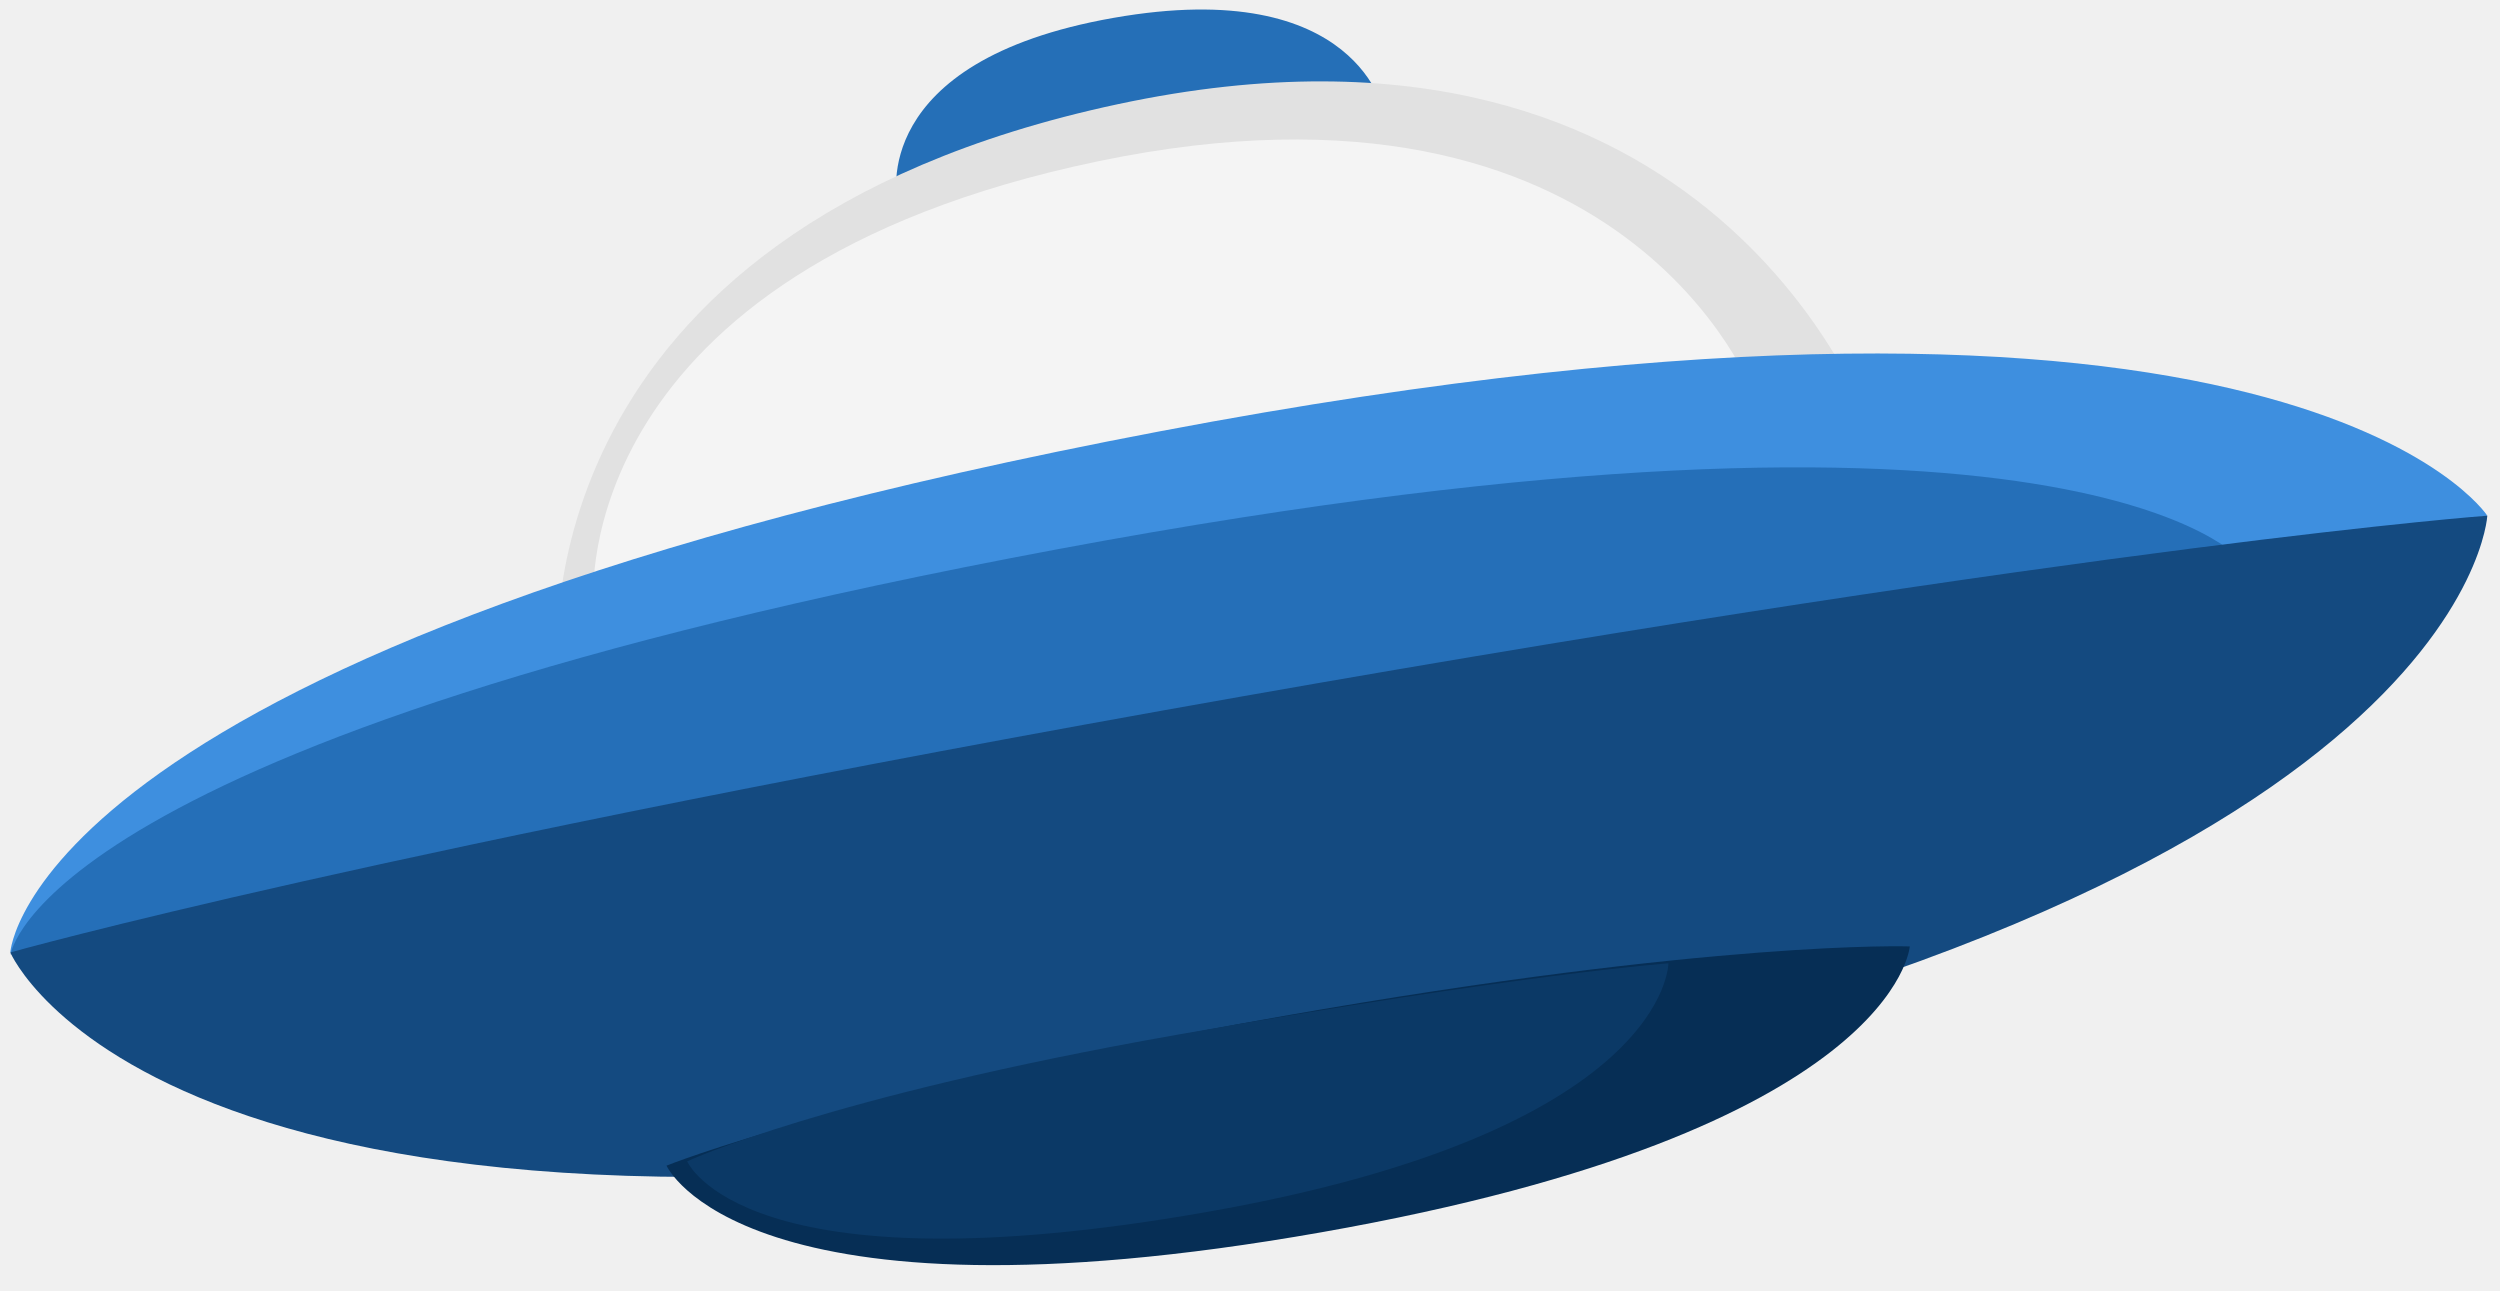
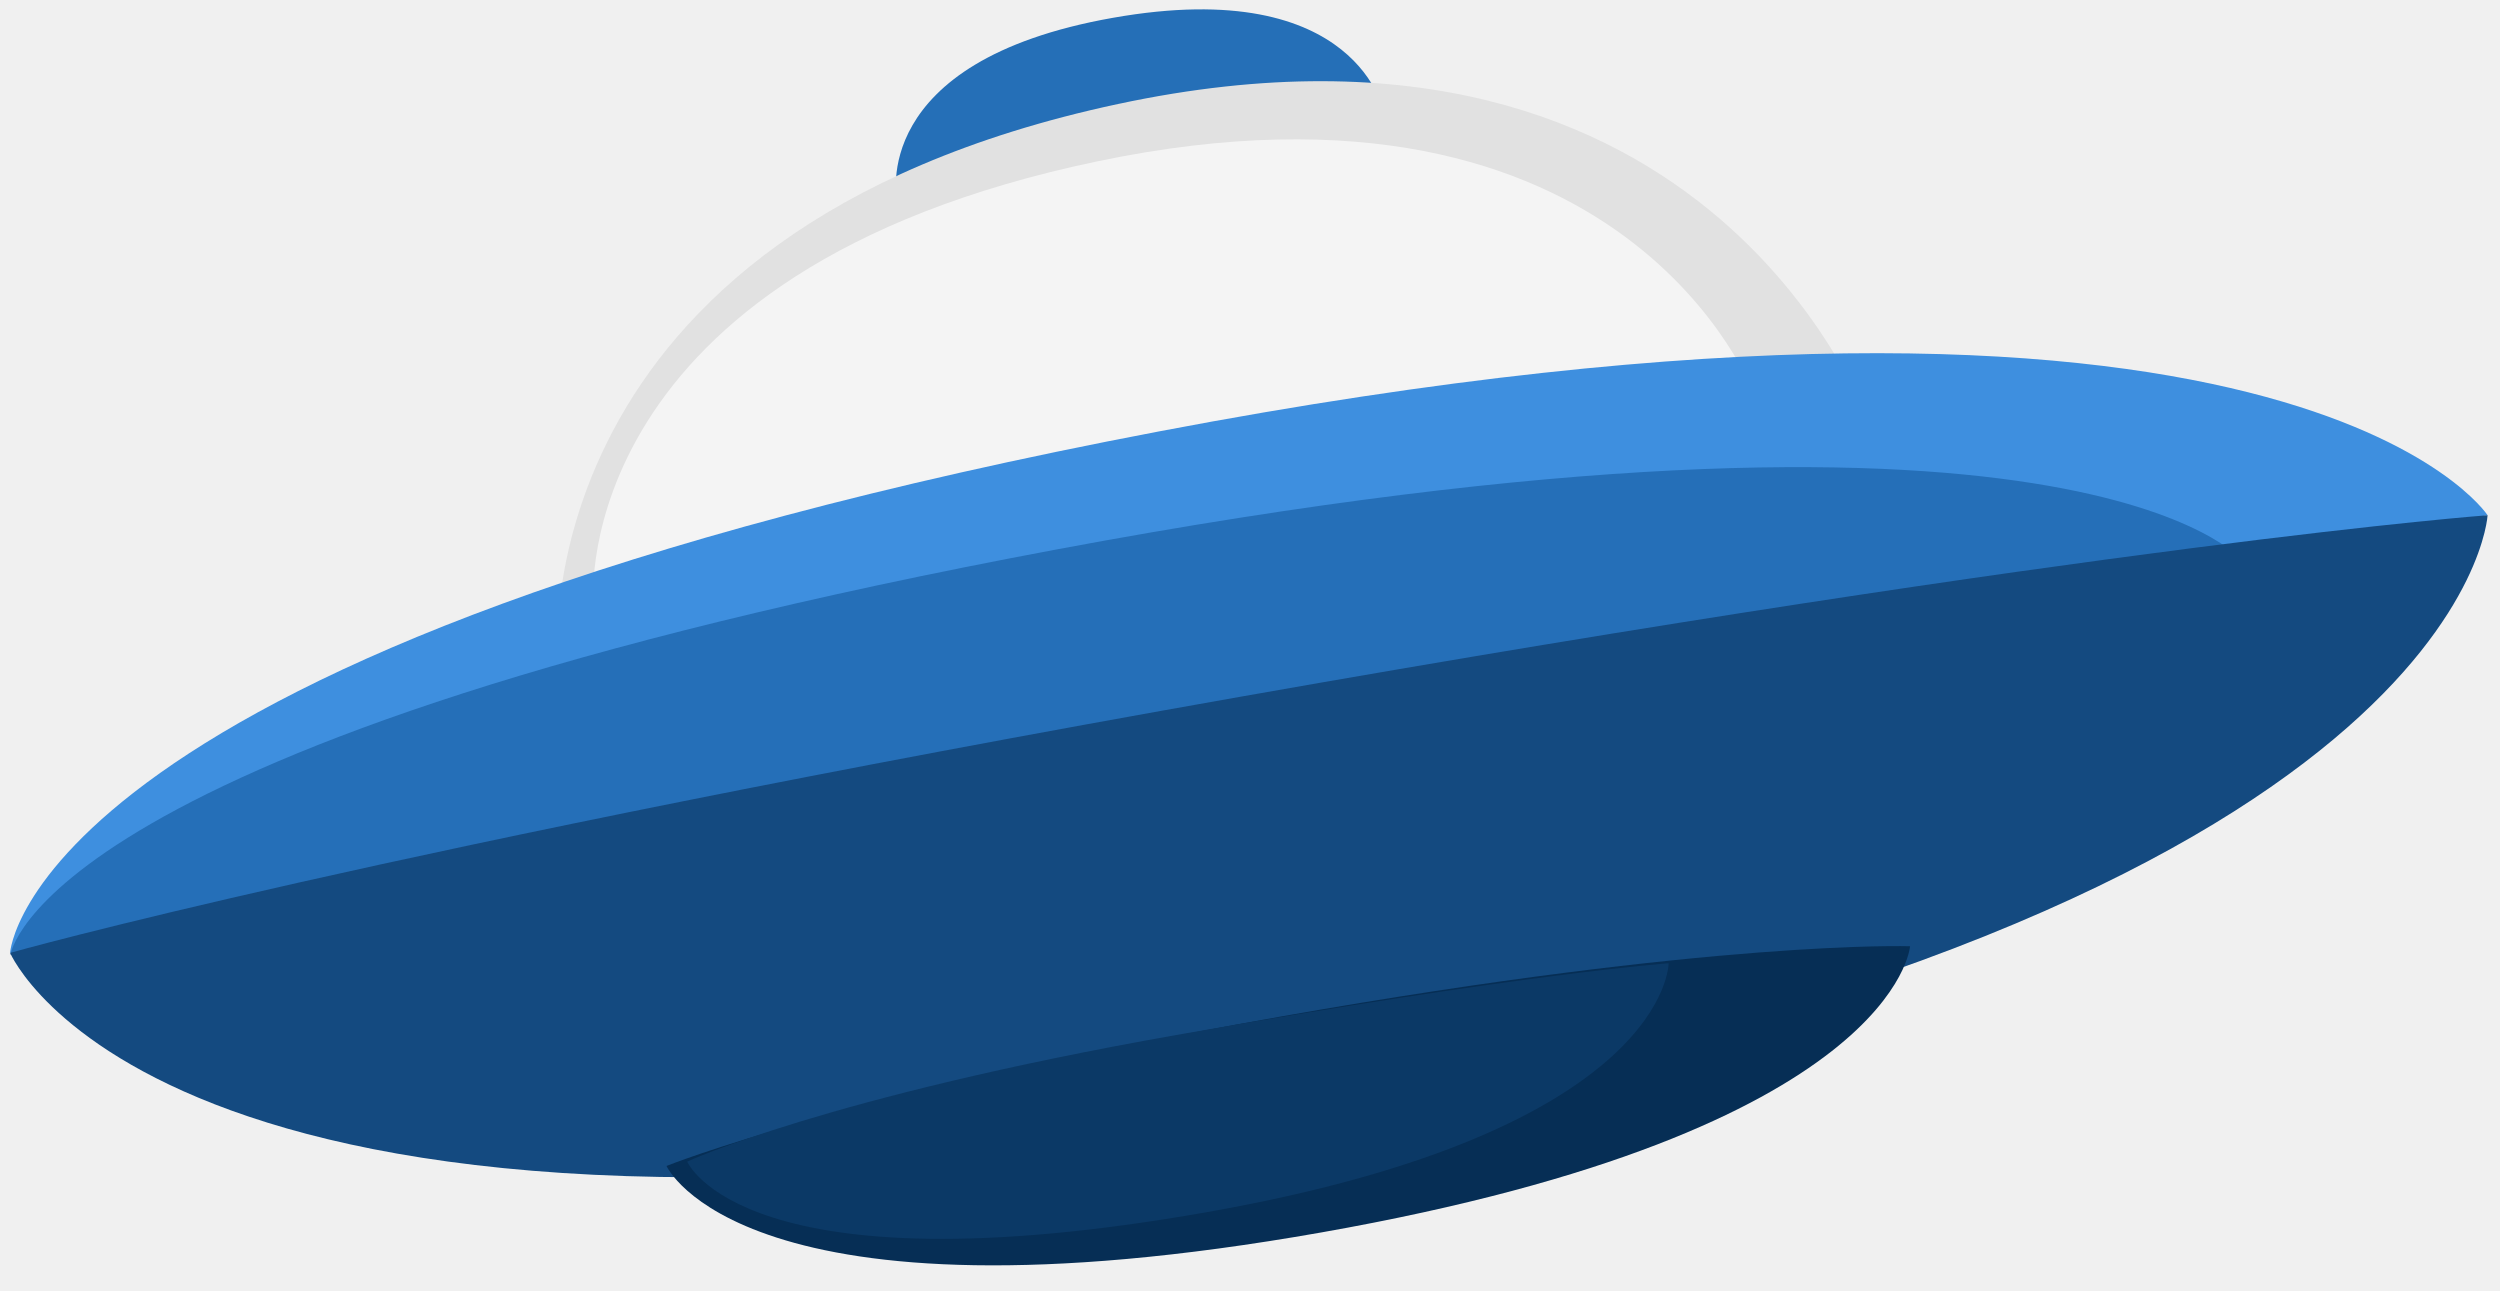
- <svg xmlns="http://www.w3.org/2000/svg" width="93px" height="48px" viewBox="0 0 93 48" version="1.1">
-   <defs />
-   <g id="Page-3" stroke="none" stroke-width="1" fill="none" fill-rule="evenodd">
-     <g id="L" transform="translate(-914, -29)">
-       <g id="Header">
-         <g id="A001_dhuttle_xs" transform="translate(959.2705, 52.43223) rotate(-10) translate(-959.2705, -52.43223) translate(911.2705, 28.93223)">
-           <g id="Path-131-+-Oval-54" transform="translate(39.06739, 0.41117)" fill="#256FB7">
-             <g id="Path-131">
-               <path d="M1.71472669e-10,5.27 C1.71472669e-10,5.27 4.089,6.026 9.086,6.026 C14.084,6.026 18.403,5.27 18.403,5.27 C18.403,5.27 18.399,-0.001 9.086,-0.001 C-0.227,-0.001 1.71472669e-10,5.27 1.71472669e-10,5.27 Z" />
-             </g>
-           </g>
-           <g id="Group" transform="translate(0.76937, 3.572038)">
-             <path d="M22.885,16.775 C22.885,16.775 29.638,16.775 47.005,16.775 C64.371,16.775 72.503,16.775 72.503,16.775 C72.503,16.775 69.746,-0.789 47.005,0.028 C24.263,0.845 22.885,16.775 22.885,16.775 Z" id="Path-136" fill="#E1E1E1" />
-             <path d="M24.592,14.765 C24.592,14.765 30.558,14.765 45.899,14.765 C61.24,14.765 68.424,14.765 68.424,14.765 C68.424,14.765 65.989,1.37 45.899,1.993 C25.809,2.616 24.592,14.765 24.592,14.765 Z" id="Path-140" opacity="0.632" fill="#FFFFFF" />
-             <path d="M0.942,23.95 C0.942,23.95 13.678,23.95 46.425,23.95 C79.173,23.95 94.508,23.95 94.508,23.95 C94.508,23.95 89.31,11.715 46.425,12.284 C3.541,12.853 0.942,23.95 0.942,23.95 Z" id="Path-135" fill="#3E8FDF" />
-             <path d="M0.942,24.022 C0.942,24.022 12.415,24.022 41.917,24.022 C71.419,24.022 85.234,24.022 85.234,24.022 C85.234,24.022 80.551,15.549 41.917,15.943 C3.284,16.338 0.942,24.022 0.942,24.022 Z" id="Path-139" fill="#256FB8" />
-             <path d="M0.942,23.95 C0.942,23.95 14.977,22.527 47.725,22.527 C80.473,22.527 94.508,23.95 94.508,23.95 C94.508,23.95 91.2,38.366 47.725,38.366 C4.25,38.366 0.942,23.95 0.942,23.95 Z" id="Path-130" fill="#144A80" />
-             <path d="M23.605,35.999 C23.605,35.999 30.649,34.502 47.165,34.502 C63.523,34.502 70.568,35.999 70.568,35.999 C70.568,35.999 68.908,42.671 47.165,42.671 C25.265,42.671 23.605,35.999 23.605,35.999 Z" id="Path-130" fill="#062E55" />
-             <path d="M24.39,35.975 C24.39,35.975 29.88,34.502 43.121,34.502 C56.235,34.502 61.615,35.06 61.615,35.06 C61.615,35.06 60.551,41.187 43.121,41.187 C25.564,41.187 24.39,35.975 24.39,35.975 Z" id="Path-141" fill="#0B3966" />
-           </g>
-         </g>
-       </g>
-     </g>
+ <svg xmlns="http://www.w3.org/2000/svg" width="93" height="48" viewBox="0 0 93 48">
+   <g fill="none" fill-rule="evenodd">
+     <path d="M33.372 7.434s4.16.033 9.082-.837c4.922-.87 9.045-2.365 9.045-2.365S50.576-.96 41.403.662c-9.173 1.62-8.033 6.772-8.033 6.772z" fill="#256FB7" />
+     <path d="M20.74 24.562l23.76-4.197c17.105-3.02 25.115-4.436 25.115-4.436S63.845-.894 41.585 3.87C19.327 8.63 20.74 24.56 20.74 24.56z" fill="#E1E1E1" />
+     <path d="M22.073 22.285l20.988-3.707 22.19-3.92s-4.73-12.77-24.41-8.66c-19.68 4.11-18.766 16.287-18.766 16.287z" opacity=".632" fill="#fff" />
+     <path d="M.376 35.447l44.8-7.914 47.362-8.366s-7.25-11.147-49.39-3.125C1.005 24.065.375 35.447.375 35.447z" fill="#3E8FDF" />
+     <path d="M.39 35.518l40.36-7.13 42.666-7.536s-6.087-7.53-44.072-.42C1.358 27.542.39 35.518.39 35.518z" fill="#256FB8" />
+     <path d="M.376 35.447s13.577-3.843 45.834-9.54c32.256-5.7 46.328-6.74 46.328-6.74s-.75 14.776-43.572 22.34C6.143 49.072.376 35.447.376 35.447z" fill="#144A80" />
+     <path d="M24.795 43.373s6.68-2.7 22.947-5.575C63.855 34.952 71.054 35.2 71.054 35.2s-.474 6.862-21.89 10.645c-21.572 3.81-24.37-2.472-24.37-2.472z" fill="#062E55" />
+     <path d="M25.565 43.212s5.15-2.406 18.193-4.71c12.918-2.282 18.314-2.668 18.314-2.668s.018 6.22-17.15 9.253c-17.294 3.055-19.357-1.875-19.357-1.875z" fill="#0B3966" />
  </g>
</svg>
